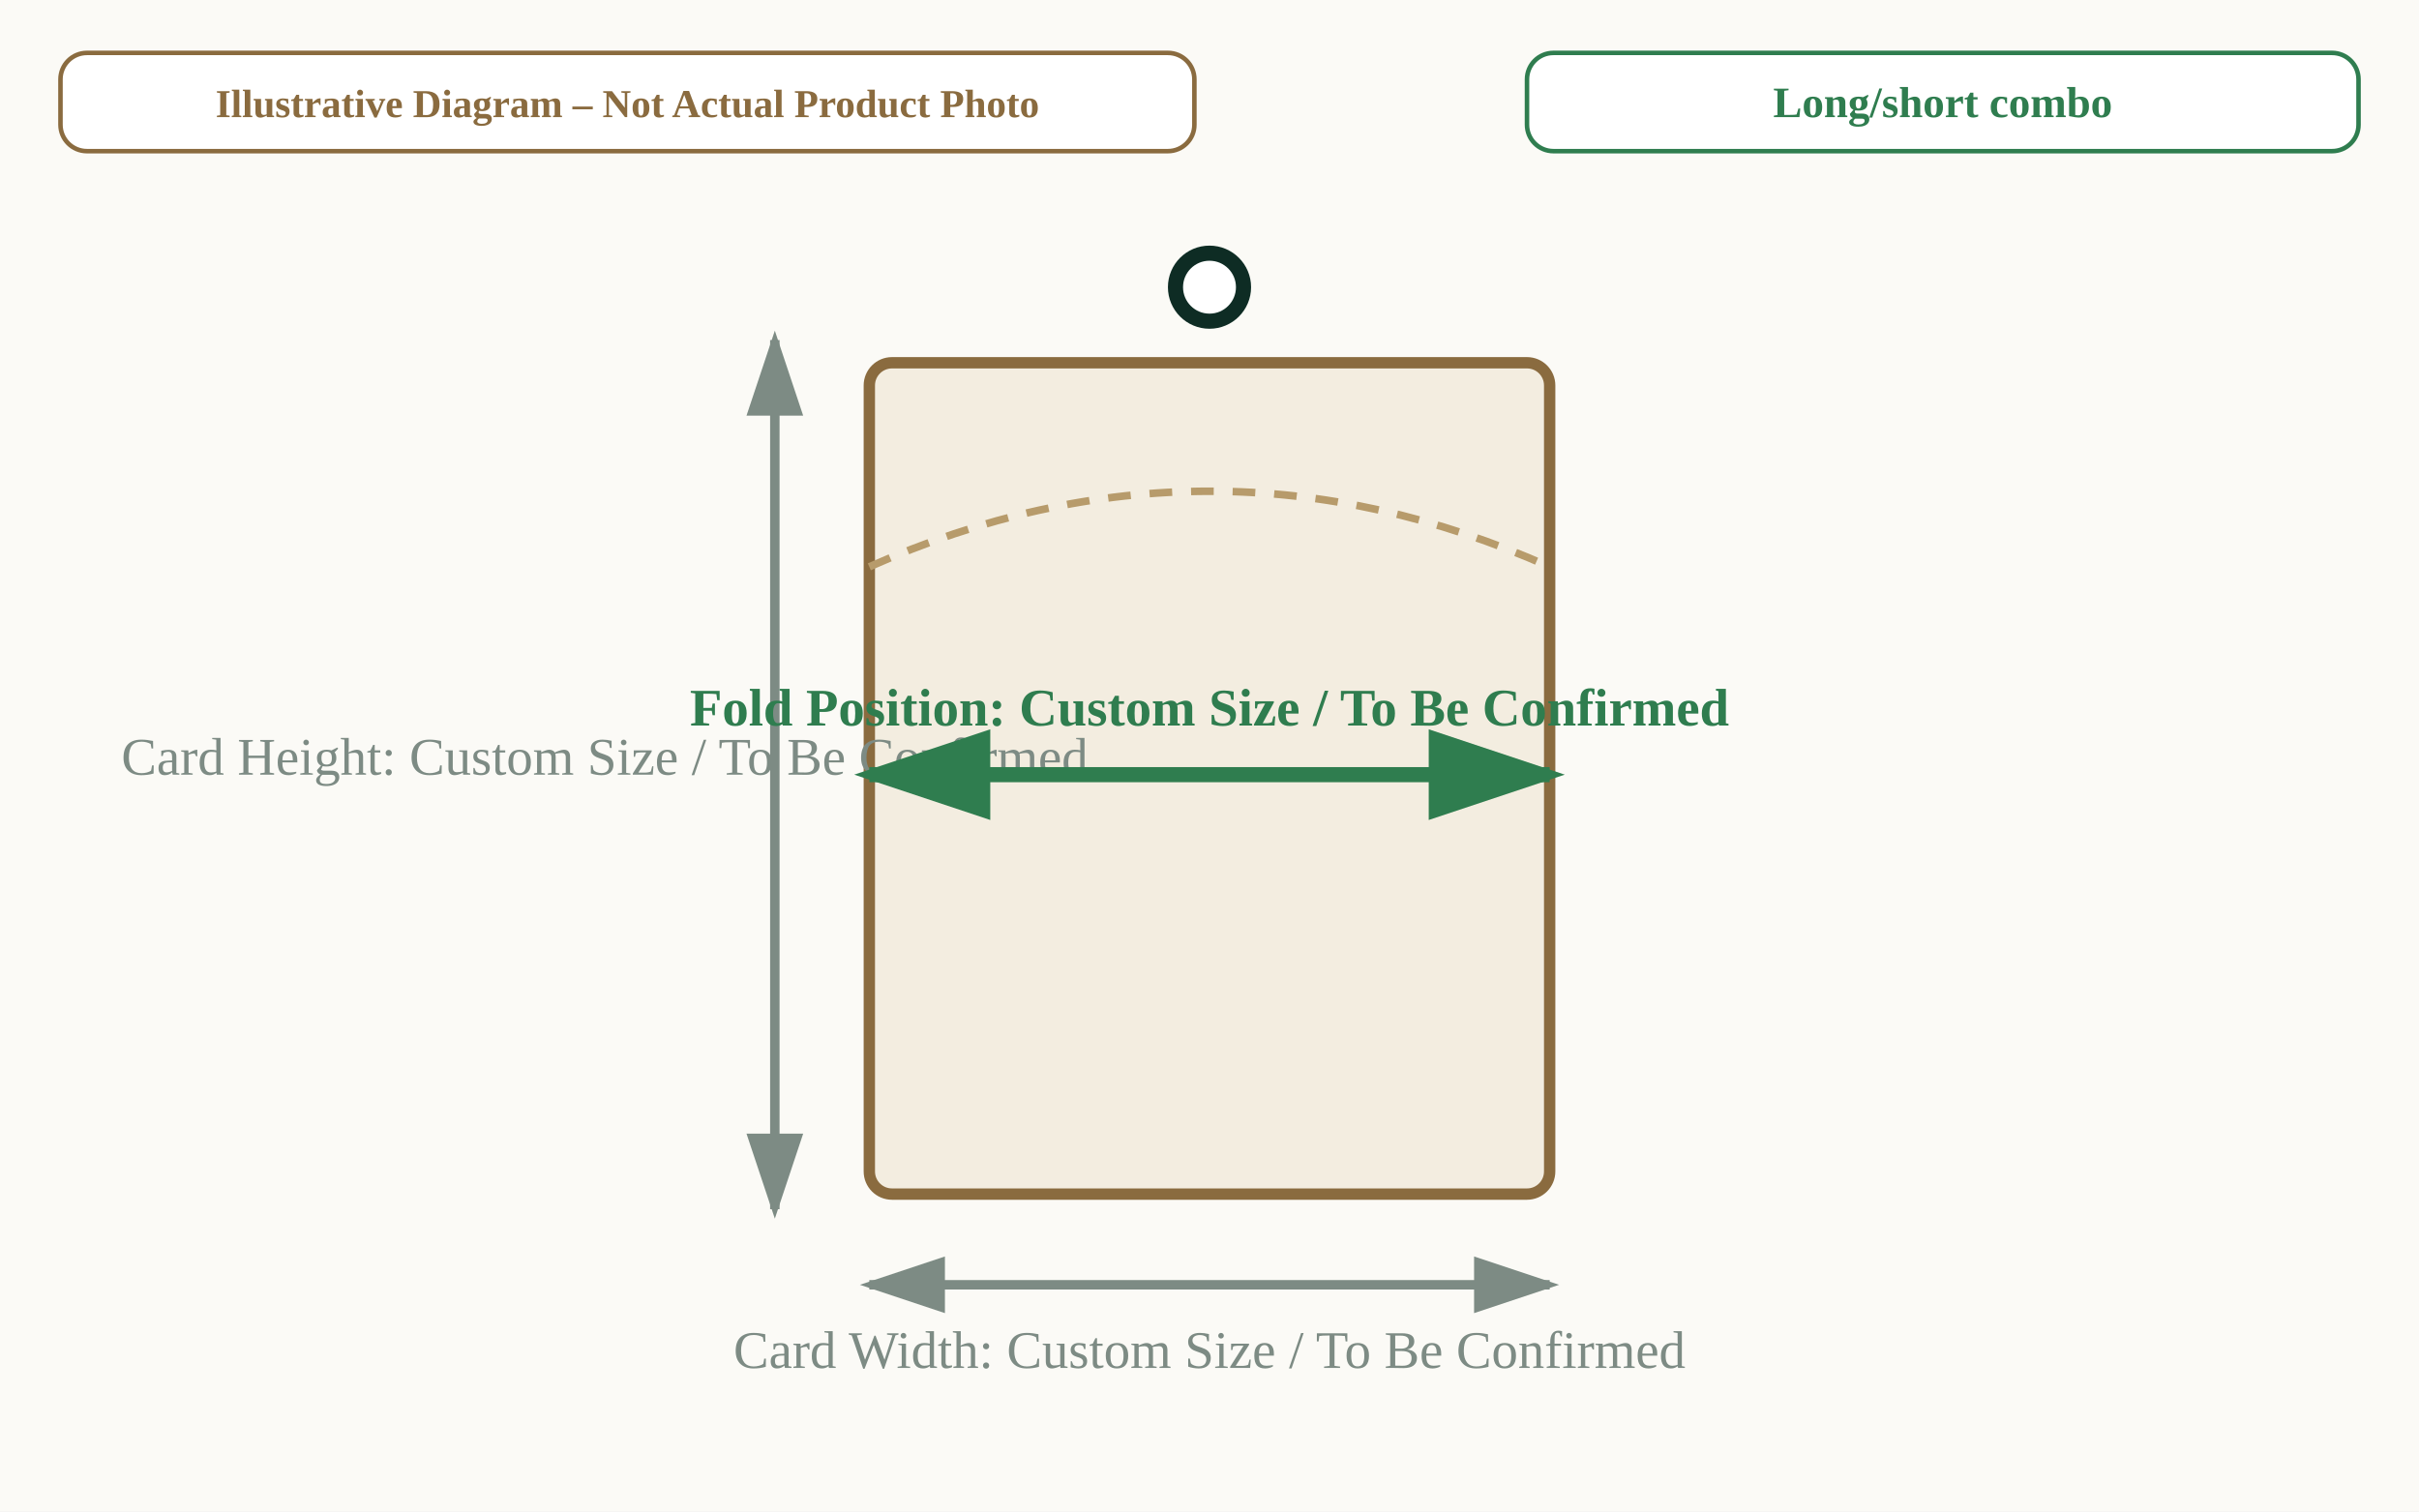
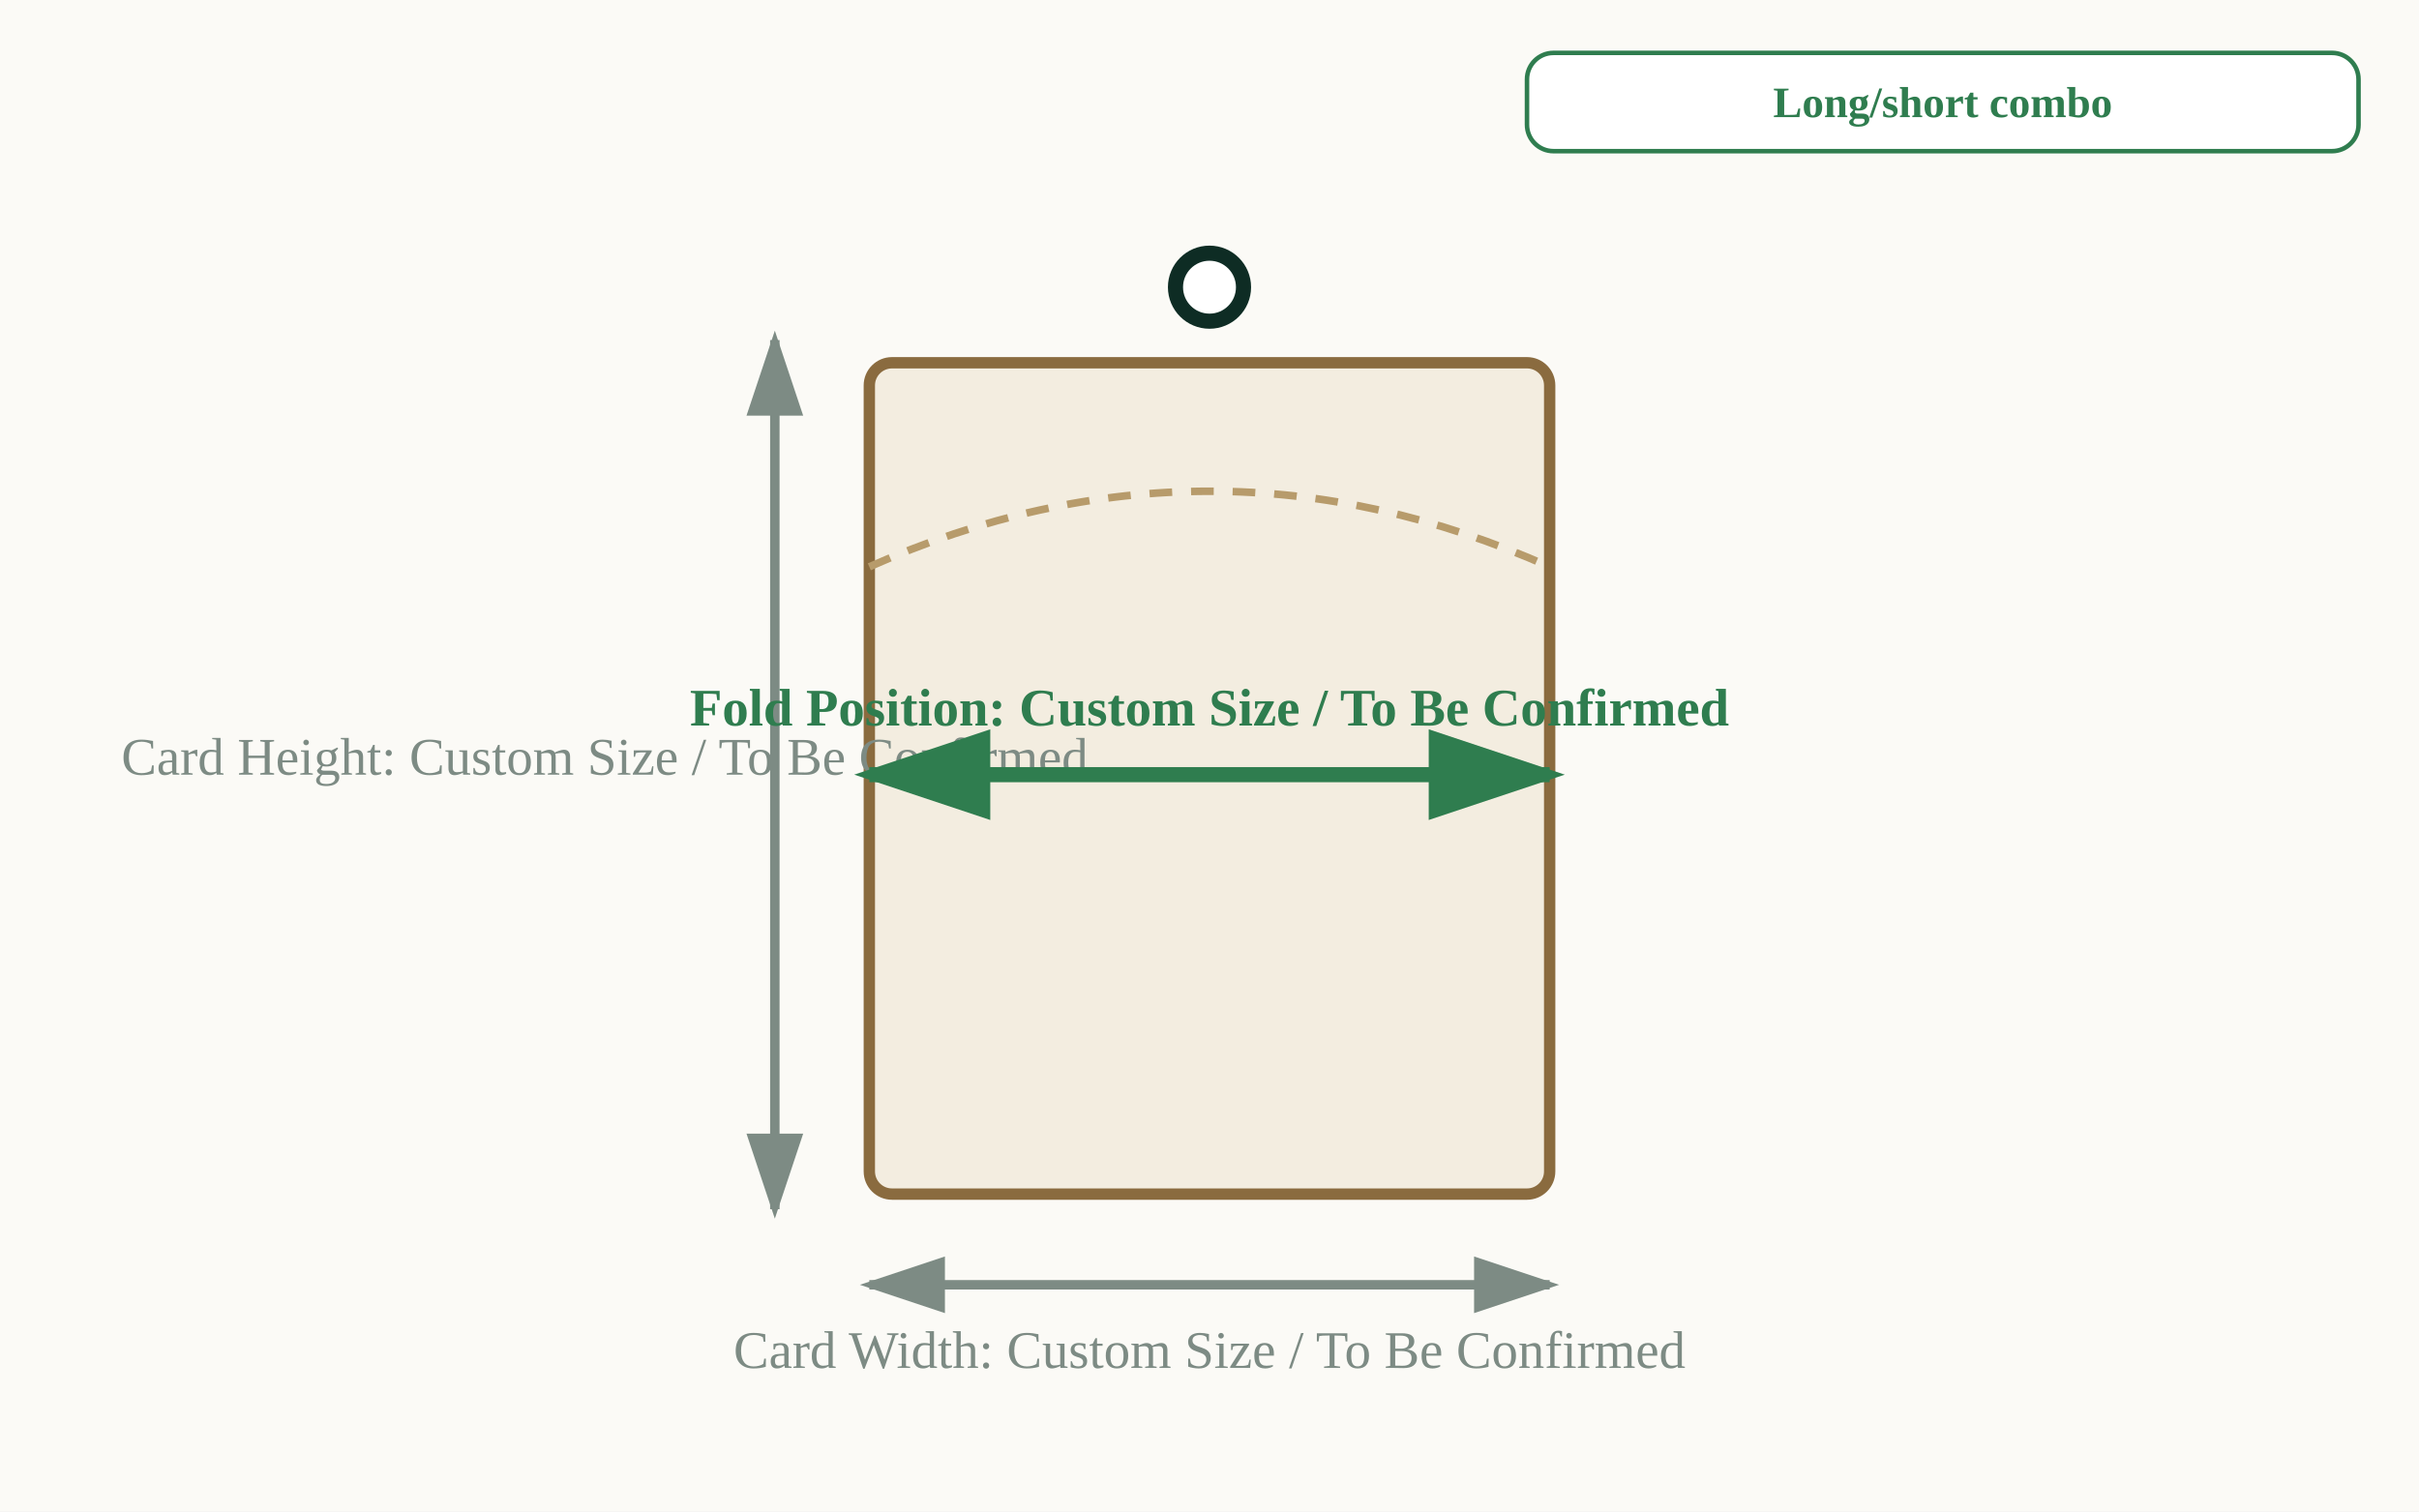
<svg xmlns="http://www.w3.org/2000/svg" viewBox="0 0 640 400" width="100%" style="max-width:620px" role="img" aria-label="dimension diagram with arrows">
  <defs>
    <marker id="arw-B05-2-g" markerWidth="10" markerHeight="10" refX="8" refY="3" orient="auto-start-reverse" markerUnits="strokeWidth">
      <path d="M0,0 L0,6 L9,3 z" fill="#2f7d4f" />
    </marker>
    <marker id="arw-B05-2-a" markerWidth="10" markerHeight="10" refX="8" refY="3" orient="auto-start-reverse" markerUnits="strokeWidth">
      <path d="M0,0 L0,6 L9,3 z" fill="#7d8b84" />
    </marker>
  </defs>
  <rect width="640" height="400" fill="#fbfaf6" />
-   <rect x="16" y="14" width="300" height="26" rx="7" fill="#fff" stroke="#8a6b3f" stroke-width="1.2" />
-   <text x="166" y="31" text-anchor="middle" font-size="10.5" font-weight="700" fill="#8a6b3f">Illustrative Diagram – Not Actual Product Photo</text>
  <rect x="404" y="14" width="220" height="26" rx="7" fill="#fff" stroke="#2f7d4f" stroke-width="1.2" />
  <text x="514" y="31" text-anchor="middle" font-size="11.5" font-weight="700" fill="#2f7d4f">Long/short combo</text>
  <rect x="230" y="96" width="180" height="220" rx="6" fill="#f3ede0" stroke="#8a6b3f" stroke-width="3" />
  <path d="M230 150 q90 -40 180 0" fill="none" stroke="#b79b6b" stroke-width="2" stroke-dasharray="6 5" />
  <circle cx="320" cy="76" r="9" fill="#fff" stroke="#0e2c24" stroke-width="4" />
  <line x1="230" y1="340" x2="410" y2="340" stroke="#7d8b84" stroke-width="2.5" marker-start="url(#arw-B05-2-a)" marker-end="url(#arw-B05-2-a)" />
  <text x="320" y="362" text-anchor="middle" font-size="14" font-weight="500" fill="#7d8b84">Card Width: Custom Size / To Be Confirmed</text>
  <line x1="205" y1="90" x2="205" y2="320" stroke="#7d8b84" stroke-width="2.5" marker-start="url(#arw-B05-2-a)" marker-end="url(#arw-B05-2-a)" />
  <text x="160" y="205" text-anchor="middle" font-size="14" font-weight="500" fill="#7d8b84">Card Height: Custom Size / To Be Confirmed</text>
  <line x1="230" y1="205" x2="410" y2="205" stroke="#2f7d4f" stroke-width="4" marker-start="url(#arw-B05-2-g)" marker-end="url(#arw-B05-2-g)" />
  <text x="320" y="192" text-anchor="middle" font-size="14" font-weight="700" fill="#2f7d4f">Fold Position: Custom Size / To Be Confirmed</text>
</svg>
